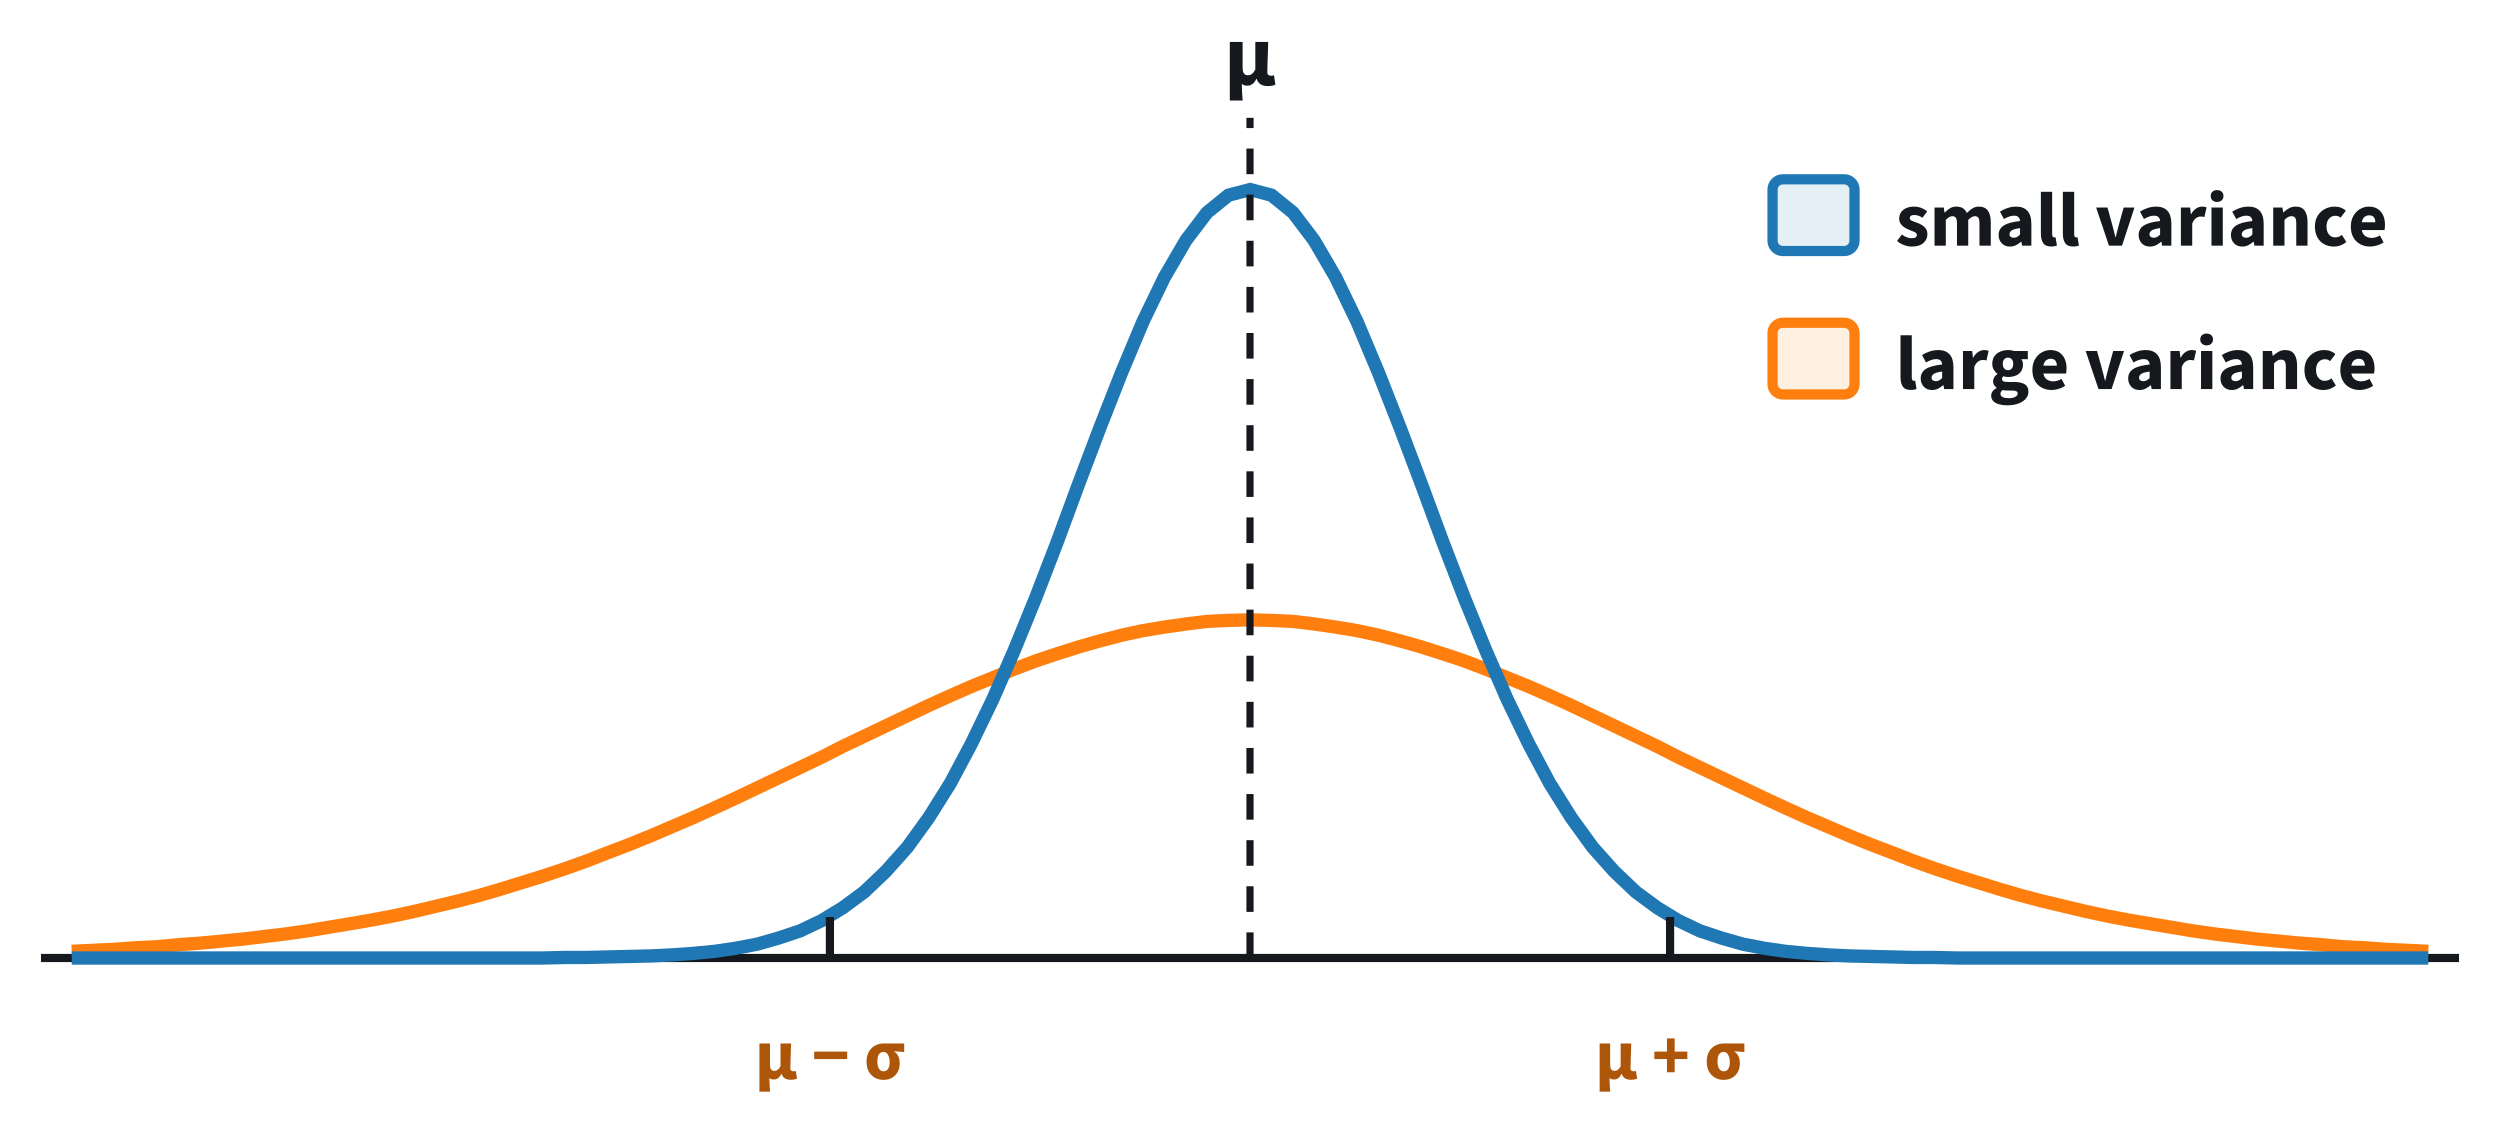
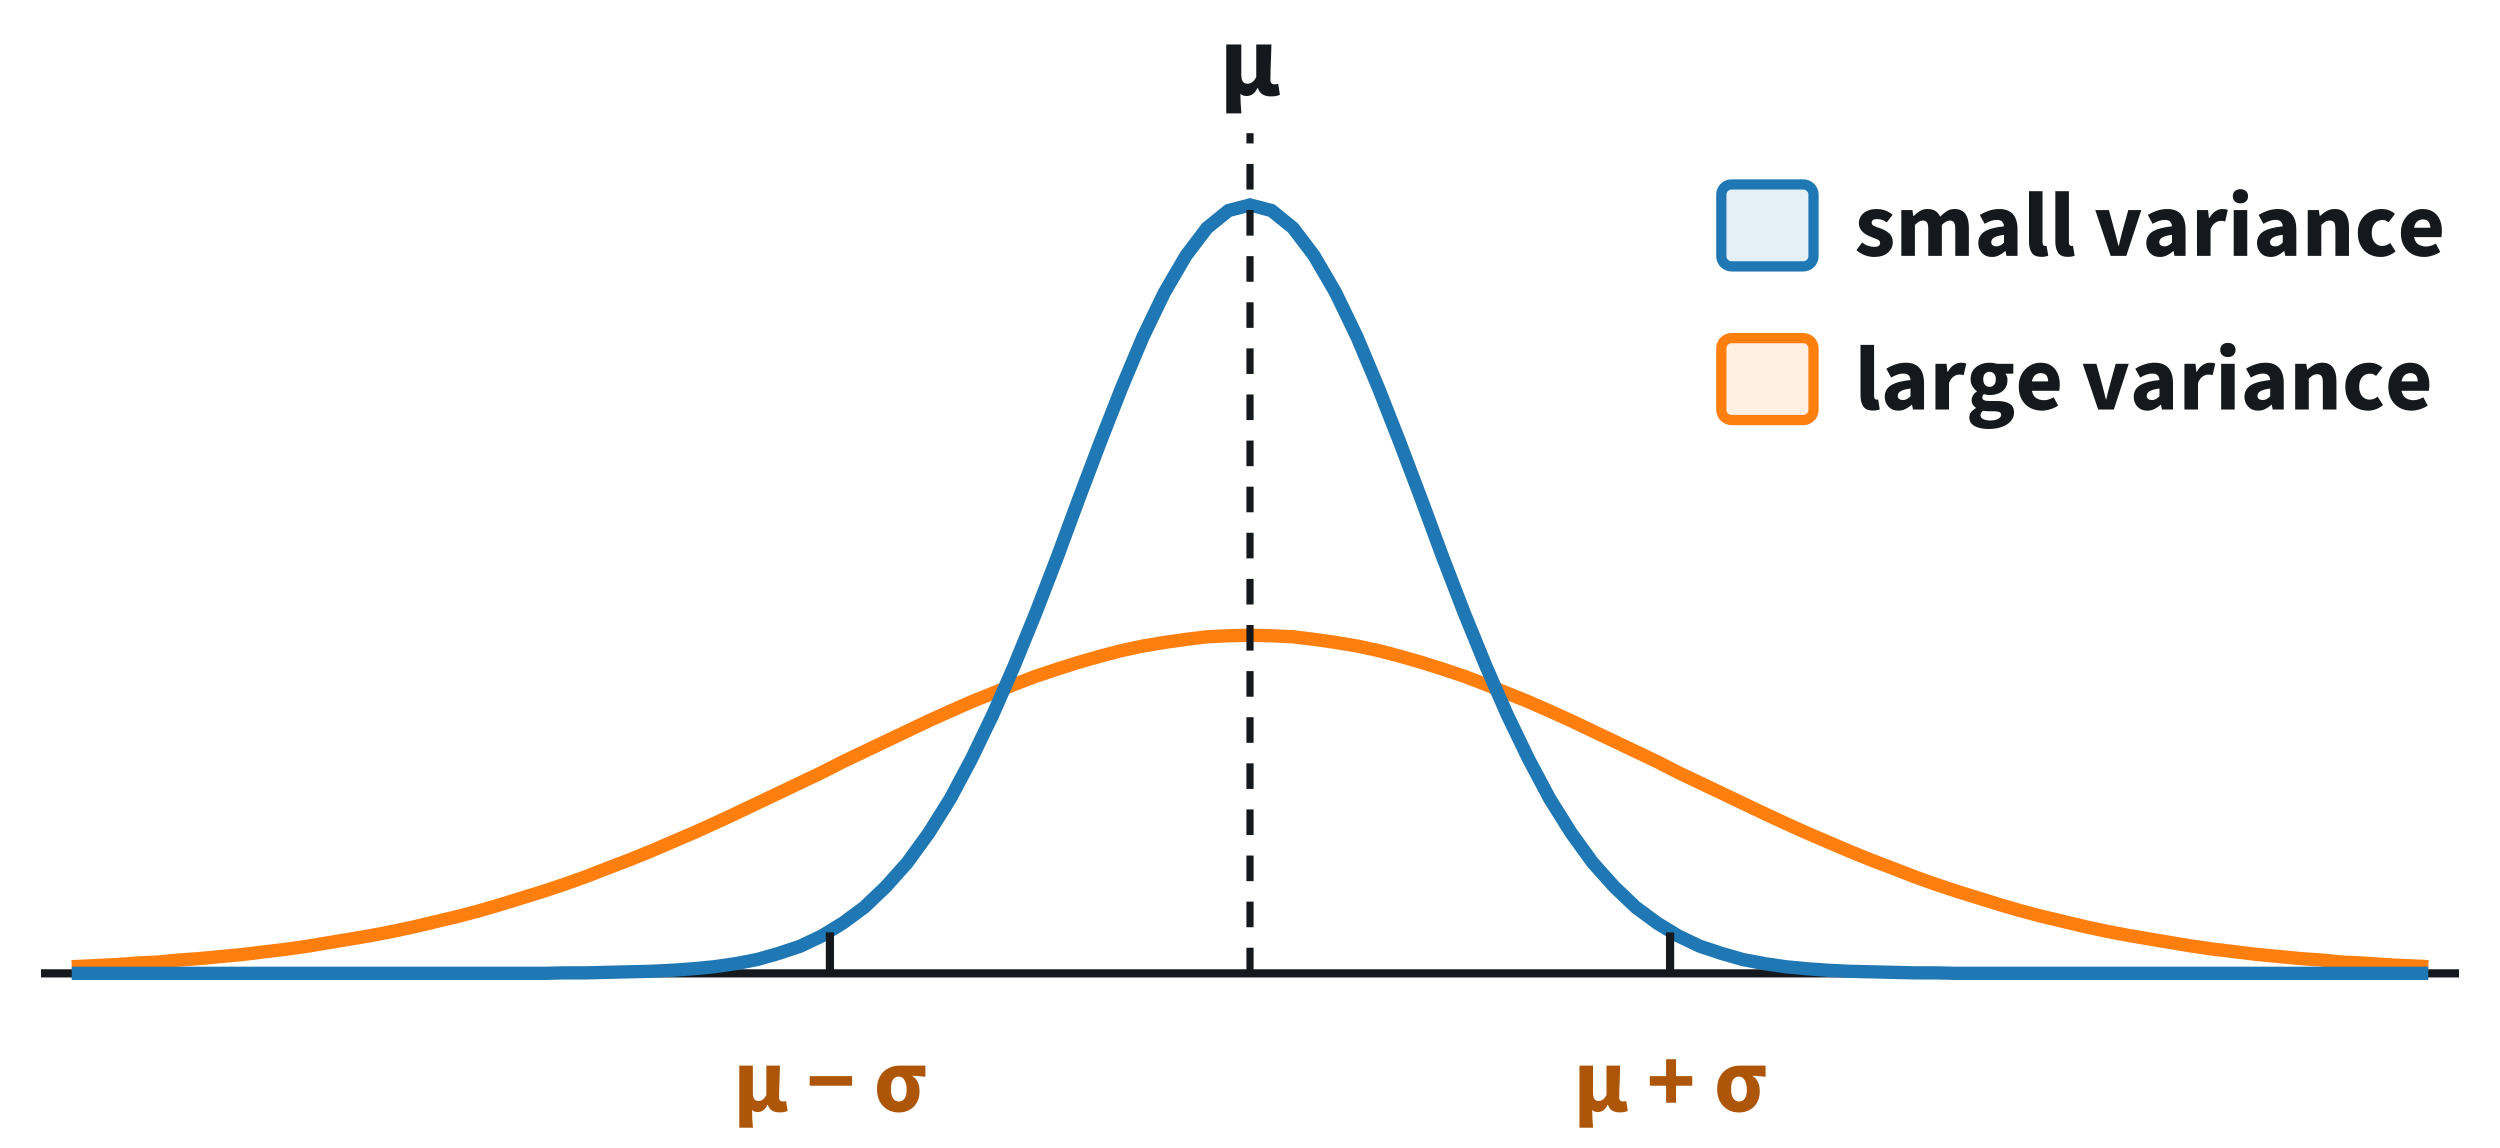
- <svg xmlns="http://www.w3.org/2000/svg" viewBox="56 49 488 221" width="488" height="221">
+ <svg xmlns="http://www.w3.org/2000/svg" viewBox="56 46 488 224" width="488" height="224">
  <line x1="64" y1="236" x2="536" y2="236" stroke="#15181C" stroke-width="1.6" />
  <path d="M70.0 234.7L74.2 234.5L78.4 234.3L82.5 234.0L86.7 233.8L90.9 233.4L95.1 233.1L99.3 232.7L103.5 232.3L107.6 231.8L111.8 231.3L116.0 230.7L120.2 230.0L124.4 229.3L128.5 228.6L132.7 227.8L136.9 226.9L141.1 225.9L145.3 224.9L149.5 223.8L153.6 222.6L157.8 221.3L162.0 220.0L166.2 218.6L170.4 217.1L174.5 215.5L178.7 213.9L182.9 212.2L187.1 210.4L191.3 208.6L195.5 206.7L199.6 204.8L203.8 202.8L208.0 200.8L212.2 198.8L216.4 196.8L220.5 194.7L224.7 192.7L228.9 190.7L233.1 188.7L237.3 186.7L241.5 184.8L245.6 183.0L249.8 181.3L254.0 179.6L258.2 178.0L262.4 176.6L266.5 175.3L270.7 174.1L274.9 173.0L279.1 172.1L283.3 171.4L287.5 170.8L291.6 170.3L295.8 170.1L300.0 170.0L304.2 170.1L308.4 170.3L312.5 170.8L316.7 171.4L320.9 172.1L325.1 173.0L329.3 174.1L333.5 175.3L337.6 176.6L341.8 178.0L346.0 179.6L350.2 181.3L354.4 183.0L358.5 184.8L362.7 186.7L366.9 188.7L371.1 190.7L375.3 192.7L379.5 194.7L383.6 196.8L387.8 198.8L392.0 200.8L396.2 202.8L400.4 204.8L404.5 206.7L408.7 208.6L412.9 210.4L417.1 212.2L421.3 213.9L425.5 215.5L429.6 217.1L433.8 218.6L438.0 220.0L442.2 221.3L446.4 222.6L450.5 223.8L454.7 224.9L458.9 225.9L463.1 226.9L467.3 227.8L471.5 228.6L475.6 229.3L479.8 230.0L484.0 230.7L488.2 231.3L492.4 231.8L496.5 232.3L500.7 232.7L504.9 233.1L509.1 233.4L513.3 233.8L517.5 234.0L521.6 234.3L525.8 234.5L530.0 234.7" fill="none" stroke="#FF7F0E" stroke-width="2.6" />
  <path d="M70.0 236.0L74.2 236.0L78.4 236.0L82.5 236.0L86.7 236.0L90.9 236.0L95.1 236.0L99.3 236.0L103.5 236.0L107.6 236.0L111.8 236.0L116.0 236.0L120.2 236.0L124.4 236.0L128.5 236.0L132.7 236.0L136.9 236.0L141.1 236.0L145.3 236.0L149.5 236.0L153.6 236.0L157.8 236.0L162.0 236.0L166.2 235.9L170.4 235.9L174.5 235.8L178.7 235.7L182.9 235.6L187.1 235.4L191.3 235.1L195.5 234.7L199.6 234.1L203.8 233.3L208.0 232.1L212.2 230.7L216.4 228.7L220.5 226.2L224.7 223.1L228.9 219.1L233.1 214.4L237.3 208.6L241.5 201.9L245.6 194.2L249.8 185.5L254.0 175.9L258.2 165.6L262.4 154.7L266.5 143.6L270.7 132.5L274.9 121.8L279.1 111.8L283.3 103.1L287.5 95.9L291.6 90.5L295.8 87.1L300.0 86.0L304.2 87.1L308.4 90.5L312.5 95.9L316.7 103.1L320.9 111.8L325.1 121.8L329.3 132.5L333.5 143.6L337.6 154.7L341.8 165.6L346.0 175.9L350.2 185.5L354.4 194.2L358.5 201.9L362.7 208.6L366.9 214.4L371.1 219.1L375.3 223.1L379.5 226.2L383.6 228.7L387.8 230.7L392.0 232.1L396.2 233.3L400.4 234.1L404.5 234.7L408.7 235.1L412.9 235.4L417.1 235.6L421.3 235.7L425.5 235.8L429.6 235.9L433.8 235.9L438.0 236.0L442.2 236.0L446.4 236.0L450.5 236.0L454.7 236.0L458.9 236.0L463.1 236.0L467.3 236.0L471.5 236.0L475.6 236.0L479.8 236.0L484.0 236.0L488.2 236.0L492.4 236.0L496.5 236.0L500.7 236.0L504.9 236.0L509.1 236.0L513.3 236.0L517.5 236.0L521.6 236.0L525.8 236.0L530.0 236.0" fill="none" stroke="#1F77B4" stroke-width="2.6" />
  <line x1="300" y1="236" x2="300" y2="72" stroke="#15181C" stroke-width="1.4" stroke-dasharray="5 4" />
  <g aria-label="μ">
-     <path d="M296.06 68.62V57.18H298.56V62.09Q298.56 62.98 298.81 63.33Q299.06 63.69 299.59 63.69Q300.02 63.69 300.37 63.44Q300.71 63.20 301.04 62.58V57.18H303.55Q303.54 58.16 303.49 59.26Q303.45 60.36 303.42 61.35Q303.38 62.35 303.38 63.06Q303.38 63.47 303.59 63.63Q303.79 63.79 304.13 63.79Q304.40 63.79 304.68 63.69L304.96 65.53Q304.69 65.64 304.36 65.72Q304.03 65.80 303.49 65.80Q301.72 65.80 301.31 64.40H301.24Q300.61 65.73 299.46 65.73Q299.15 65.73 298.88 65.65Q298.61 65.58 298.40 65.34Q298.42 66.27 298.45 67.00Q298.49 67.73 298.57 68.62Z" fill="#15181C" />
+     <path d="M295.36 68.14V54.68H298.30V60.46Q298.30 61.50 298.60 61.92Q298.90 62.34 299.52 62.34Q300.02 62.34 300.43 62.05Q300.84 61.76 301.22 61.04V54.68H304.18Q304.16 55.84 304.11 57.13Q304.06 58.42 304.02 59.59Q303.98 60.76 303.98 61.60Q303.98 62.08 304.22 62.27Q304.46 62.46 304.86 62.46Q305.18 62.46 305.50 62.34L305.84 64.50Q305.52 64.64 305.13 64.73Q304.74 64.82 304.10 64.82Q302.02 64.82 301.54 63.18H301.46Q300.72 64.74 299.36 64.74Q299.00 64.74 298.68 64.65Q298.36 64.56 298.12 64.28Q298.14 65.38 298.18 66.24Q298.22 67.10 298.32 68.14Z" fill="#15181C" />
  </g>
  <line x1="218" y1="236" x2="218" y2="228" stroke="#15181C" stroke-width="1.6" />
  <g aria-label="μ − σ">
-     <path d="M204.24 262.10V252.68H206.30V256.72Q206.30 257.45 206.51 257.74Q206.72 258.04 207.16 258.04Q207.51 258.04 207.79 257.84Q208.08 257.63 208.35 257.13V252.68H210.42Q210.40 253.49 210.37 254.39Q210.33 255.29 210.31 256.11Q210.28 256.93 210.28 257.52Q210.28 257.86 210.45 257.99Q210.61 258.12 210.89 258.12Q211.12 258.12 211.34 258.04L211.58 259.55Q211.36 259.65 211.08 259.71Q210.81 259.77 210.36 259.77Q208.91 259.77 208.57 258.63H208.51Q208.00 259.72 207.04 259.72Q206.79 259.72 206.57 259.65Q206.34 259.59 206.18 259.40Q206.19 260.17 206.22 260.77Q206.25 261.37 206.32 262.10Z M214.93 255.73V254.27H221.37V255.73Z M228.44 259.79Q227.54 259.79 226.79 259.38Q226.04 258.96 225.59 258.17Q225.15 257.38 225.15 256.23Q225.15 255.03 225.63 254.24Q226.11 253.45 226.89 253.06Q227.67 252.68 228.53 252.68H232.50V254.37Q231.94 254.30 231.50 254.27Q231.07 254.23 230.54 254.22V254.27Q231.06 254.57 231.34 255.17Q231.62 255.77 231.62 256.55Q231.62 257.55 231.21 258.28Q230.80 259.00 230.09 259.40Q229.38 259.79 228.44 259.79ZM228.47 258.12Q229.03 258.12 229.34 257.66Q229.66 257.20 229.66 256.34Q229.66 255.52 229.35 254.93Q229.04 254.34 228.47 254.34Q227.91 254.34 227.58 254.78Q227.26 255.22 227.26 256.23Q227.26 257.13 227.58 257.62Q227.91 258.12 228.47 258.12Z" fill="#AD560A" />
+     <path d="M200.31 266.13V254.01H202.96V259.21Q202.96 260.15 203.23 260.53Q203.50 260.91 204.06 260.91Q204.51 260.91 204.88 260.64Q205.25 260.38 205.59 259.74V254.01H208.25Q208.24 255.06 208.19 256.22Q208.15 257.38 208.11 258.43Q208.07 259.48 208.07 260.24Q208.07 260.67 208.29 260.84Q208.50 261.01 208.87 261.01Q209.15 261.01 209.44 260.91L209.75 262.85Q209.46 262.98 209.11 263.06Q208.76 263.14 208.18 263.14Q206.31 263.14 205.88 261.66H205.81Q205.14 263.07 203.92 263.07Q203.59 263.07 203.30 262.99Q203.02 262.90 202.80 262.65Q202.82 263.64 202.85 264.42Q202.89 265.19 202.98 266.13Z M214.05 257.94V256.06H222.33V257.94Z M231.42 263.16Q230.27 263.16 229.30 262.62Q228.34 262.09 227.76 261.08Q227.19 260.06 227.19 258.58Q227.19 257.04 227.81 256.02Q228.43 255.00 229.43 254.51Q230.43 254.01 231.54 254.01H236.64V256.19Q235.92 256.10 235.36 256.06Q234.80 256.01 234.12 255.99V256.06Q234.78 256.44 235.14 257.22Q235.50 257.99 235.50 259.00Q235.50 260.28 234.98 261.21Q234.46 262.15 233.54 262.65Q232.62 263.16 231.42 263.16ZM231.45 261.01Q232.17 261.01 232.58 260.42Q232.98 259.83 232.98 258.73Q232.98 257.67 232.59 256.91Q232.19 256.15 231.45 256.15Q230.73 256.15 230.32 256.72Q229.91 257.29 229.91 258.58Q229.91 259.74 230.32 260.38Q230.73 261.01 231.45 261.01Z" fill="#AD560A" />
  </g>
  <line x1="382" y1="236" x2="382" y2="228" stroke="#15181C" stroke-width="1.6" />
  <g aria-label="μ + σ">
-     <path d="M368.25 262.10V252.68H370.30V256.72Q370.30 257.45 370.51 257.74Q370.72 258.04 371.16 258.04Q371.51 258.04 371.79 257.84Q372.08 257.63 372.35 257.13V252.68H374.42Q374.41 253.49 374.37 254.39Q374.34 255.29 374.31 256.11Q374.28 256.93 374.28 257.52Q374.28 257.86 374.45 257.99Q374.62 258.12 374.90 258.12Q375.12 258.12 375.34 258.04L375.58 259.55Q375.36 259.65 375.08 259.71Q374.81 259.77 374.36 259.77Q372.91 259.77 372.57 258.63H372.52Q372.00 259.72 371.05 259.72Q370.79 259.72 370.57 259.65Q370.35 259.59 370.18 259.40Q370.19 260.17 370.22 260.77Q370.25 261.37 370.32 262.10Z M381.39 258.30V255.73H378.93V254.27H381.39V251.70H382.90V254.27H385.37V255.73H382.90V258.30Z M392.44 259.79Q391.54 259.79 390.79 259.38Q390.04 258.96 389.60 258.17Q389.15 257.38 389.15 256.23Q389.15 255.03 389.63 254.24Q390.11 253.45 390.89 253.06Q391.67 252.68 392.54 252.68H396.50V254.37Q395.94 254.30 395.50 254.27Q395.07 254.23 394.54 254.22V254.27Q395.06 254.57 395.34 255.17Q395.62 255.77 395.62 256.55Q395.62 257.55 395.21 258.28Q394.80 259.00 394.09 259.40Q393.38 259.79 392.44 259.79ZM392.47 258.12Q393.03 258.12 393.34 257.66Q393.66 257.20 393.66 256.34Q393.66 255.52 393.35 254.93Q393.04 254.34 392.47 254.34Q391.91 254.34 391.58 254.78Q391.26 255.22 391.26 256.23Q391.26 257.13 391.58 257.62Q391.91 258.12 392.47 258.12Z" fill="#AD560A" />
+     <path d="M364.31 266.13V254.01H366.96V259.21Q366.96 260.15 367.23 260.53Q367.50 260.91 368.06 260.91Q368.51 260.91 368.88 260.64Q369.25 260.38 369.59 259.74V254.01H372.25Q372.23 255.06 372.19 256.22Q372.14 257.38 372.11 258.43Q372.07 259.48 372.07 260.24Q372.07 260.67 372.29 260.84Q372.50 261.01 372.87 261.01Q373.15 261.01 373.44 260.91L373.75 262.85Q373.46 262.98 373.11 263.06Q372.76 263.14 372.18 263.14Q370.31 263.14 369.88 261.66H369.81Q369.14 263.07 367.91 263.07Q367.59 263.07 367.30 262.99Q367.01 262.90 366.80 262.65Q366.82 263.64 366.85 264.42Q366.89 265.19 366.98 266.13Z M381.22 261.25V257.94H378.05V256.06H381.22V252.75H383.16V256.06H386.33V257.94H383.16V261.25Z M395.42 263.16Q394.27 263.16 393.30 262.62Q392.34 262.09 391.77 261.08Q391.19 260.06 391.19 258.58Q391.19 257.04 391.81 256.02Q392.43 255.00 393.43 254.51Q394.43 254.01 395.55 254.01H400.64V256.19Q399.92 256.10 399.36 256.06Q398.80 256.01 398.12 255.99V256.06Q398.79 256.44 399.15 257.22Q399.51 257.99 399.51 259.00Q399.51 260.28 398.98 261.21Q398.46 262.15 397.54 262.65Q396.63 263.16 395.42 263.16ZM395.46 261.01Q396.18 261.01 396.58 260.42Q396.99 259.83 396.99 258.73Q396.99 257.67 396.59 256.91Q396.19 256.15 395.46 256.15Q394.74 256.15 394.32 256.72Q393.91 257.29 393.91 258.58Q393.91 259.74 394.32 260.38Q394.74 261.01 395.46 261.01Z" fill="#AD560A" />
  </g>
-   <rect x="402" y="84" width="16" height="14" rx="2" fill="#E4EFF6" stroke="#1F77B4" stroke-width="2" />
+   <rect x="392" y="82" width="18" height="16" rx="2" fill="#E4EFF6" stroke="#1F77B4" stroke-width="2" />
  <g aria-label="small variance">
-     <path d="M429.17 97.13Q428.43 97.13 427.66 96.84Q426.88 96.56 426.31 96.02L427.25 94.78Q427.75 95.18 428.26 95.34Q428.76 95.50 429.23 95.50Q429.72 95.50 429.95 95.32Q430.17 95.15 430.17 94.87Q430.17 94.49 429.74 94.30Q429.31 94.10 428.71 93.88Q428.19 93.68 427.73 93.38Q427.27 93.08 427.00 92.65Q426.72 92.23 426.72 91.66Q426.72 90.62 427.51 89.97Q428.30 89.33 429.57 89.33Q430.38 89.33 431.06 89.59Q431.73 89.86 432.19 90.28L431.25 91.51Q430.85 91.20 430.44 91.09Q430.04 90.97 429.64 90.97Q429.21 90.97 429.00 91.13Q428.79 91.30 428.79 91.55Q428.79 91.88 429.13 92.06Q429.46 92.24 430.17 92.47Q431.02 92.75 431.62 93.28Q432.23 93.80 432.23 94.73Q432.23 95.73 431.45 96.43Q430.67 97.13 429.17 97.13Z M433.62 96.95V89.51H435.42L435.57 90.47H435.63Q436.09 90.01 436.62 89.67Q437.14 89.33 437.88 89.33Q438.67 89.33 439.16 89.65Q439.65 89.98 439.94 90.58Q440.43 90.06 440.99 89.70Q441.54 89.33 442.27 89.33Q443.47 89.33 444.04 90.13Q444.60 90.94 444.60 92.33V96.95H442.39V92.62Q442.39 91.81 442.18 91.50Q441.96 91.20 441.48 91.20Q440.92 91.20 440.20 91.92V96.95H438.00V92.62Q438.00 91.81 437.78 91.50Q437.56 91.20 437.08 91.20Q436.53 91.20 435.82 91.92V96.95Z M448.35 97.13Q447.33 97.13 446.73 96.48Q446.13 95.83 446.13 94.88Q446.13 93.68 447.12 93.03Q448.11 92.38 450.31 92.15Q450.29 91.67 450.01 91.39Q449.75 91.10 449.14 91.10Q448.68 91.10 448.20 91.27Q447.72 91.43 447.17 91.75L446.38 90.31Q447.09 89.87 447.89 89.60Q448.69 89.33 449.56 89.33Q450.99 89.33 451.75 90.16Q452.52 90.98 452.52 92.70V96.95H450.72L450.57 96.19H450.51Q450.03 96.61 449.50 96.87Q448.98 97.13 448.35 97.13ZM449.08 95.41Q449.46 95.41 449.75 95.24Q450.03 95.08 450.31 94.79V93.53Q449.14 93.68 448.69 93.98Q448.25 94.28 448.25 94.72Q448.25 95.06 448.48 95.23Q448.71 95.41 449.08 95.41Z M456.40 97.12Q455.26 97.12 454.82 96.44Q454.38 95.77 454.38 94.62V86.44H456.58V94.72Q456.58 95.08 456.71 95.21Q456.84 95.34 456.99 95.34Q457.05 95.34 457.10 95.34Q457.15 95.33 457.24 95.31L457.51 96.94Q457.33 97.01 457.06 97.06Q456.78 97.12 456.40 97.12Z M460.69 97.12Q459.56 97.12 459.11 96.44Q458.67 95.77 458.67 94.62V86.44H460.88V94.72Q460.88 95.08 461.00 95.21Q461.13 95.34 461.28 95.34Q461.34 95.34 461.39 95.34Q461.44 95.33 461.53 95.31L461.81 96.94Q461.62 97.01 461.35 97.06Q461.07 97.12 460.69 97.12Z M467.67 96.95 465.17 89.51H467.38L468.35 93.02Q468.50 93.58 468.64 94.15Q468.78 94.73 468.93 95.31H468.99Q469.12 94.73 469.27 94.15Q469.41 93.58 469.56 93.02L470.54 89.51H472.65L470.22 96.95Z M475.68 97.13Q474.66 97.13 474.06 96.48Q473.46 95.83 473.46 94.88Q473.46 93.68 474.45 93.03Q475.44 92.38 477.65 92.15Q477.62 91.67 477.35 91.39Q477.08 91.10 476.48 91.10Q476.01 91.10 475.53 91.27Q475.05 91.43 474.50 91.75L473.72 90.31Q474.42 89.87 475.22 89.60Q476.03 89.33 476.90 89.33Q478.32 89.33 479.09 90.16Q479.85 90.98 479.85 92.70V96.95H478.05L477.90 96.19H477.84Q477.36 96.61 476.84 96.87Q476.31 97.13 475.68 97.13ZM476.42 95.41Q476.79 95.41 477.08 95.24Q477.36 95.08 477.65 94.79V93.53Q476.48 93.68 476.03 93.98Q475.58 94.28 475.58 94.72Q475.58 95.06 475.81 95.23Q476.04 95.41 476.42 95.41Z M481.71 96.95V89.51H483.51L483.66 90.81H483.72Q484.12 90.06 484.69 89.70Q485.26 89.33 485.84 89.33Q486.15 89.33 486.36 89.37Q486.57 89.41 486.72 89.48L486.30 91.36Q486.11 91.31 485.95 91.29Q485.79 91.27 485.55 91.27Q485.13 91.27 484.67 91.57Q484.22 91.88 483.92 92.63V96.95Z M487.68 96.95V89.51H489.89V96.95ZM488.78 88.42Q488.22 88.42 487.88 88.10Q487.53 87.78 487.53 87.26Q487.53 86.73 487.88 86.42Q488.22 86.11 488.78 86.11Q489.33 86.11 489.68 86.42Q490.02 86.73 490.02 87.26Q490.02 87.78 489.68 88.10Q489.33 88.42 488.78 88.42Z M493.70 97.13Q492.68 97.13 492.08 96.48Q491.48 95.83 491.48 94.88Q491.48 93.68 492.47 93.03Q493.46 92.38 495.66 92.15Q495.63 91.67 495.36 91.39Q495.09 91.10 494.49 91.10Q494.03 91.10 493.55 91.27Q493.07 91.43 492.51 91.75L491.73 90.31Q492.44 89.87 493.24 89.60Q494.04 89.33 494.91 89.33Q496.34 89.33 497.10 90.16Q497.87 90.98 497.87 92.70V96.95H496.07L495.92 96.19H495.86Q495.38 96.61 494.85 96.87Q494.33 97.13 493.70 97.13ZM494.43 95.41Q494.81 95.41 495.09 95.24Q495.38 95.08 495.66 94.79V93.53Q494.49 93.68 494.04 93.98Q493.59 94.28 493.59 94.72Q493.59 95.06 493.82 95.23Q494.06 95.41 494.43 95.41Z M499.73 96.95V89.51H501.52L501.68 90.45H501.74Q502.21 90.01 502.79 89.67Q503.37 89.33 504.12 89.33Q505.33 89.33 505.88 90.13Q506.43 90.94 506.43 92.33V96.95H504.23V92.62Q504.23 91.81 504.01 91.50Q503.79 91.20 503.31 91.20Q502.89 91.20 502.59 91.39Q502.29 91.58 501.93 91.92V96.95Z M511.59 97.13Q510.54 97.13 509.69 96.67Q508.84 96.22 508.36 95.34Q507.87 94.46 507.87 93.23Q507.87 91.98 508.41 91.12Q508.95 90.25 509.83 89.79Q510.72 89.33 511.74 89.33Q512.43 89.33 512.98 89.55Q513.52 89.77 513.91 90.12L512.88 91.49Q512.68 91.33 512.44 91.22Q512.20 91.12 511.88 91.12Q511.09 91.12 510.62 91.69Q510.13 92.26 510.13 93.23Q510.13 94.19 510.61 94.77Q511.08 95.34 511.81 95.34Q512.55 95.34 513.13 94.85L514.00 96.22Q513.54 96.64 512.91 96.88Q512.28 97.13 511.59 97.13Z M518.43 91.03Q518.00 91.03 517.58 91.32Q517.17 91.61 517.02 92.38H519.66Q519.66 91.79 519.38 91.41Q519.09 91.03 518.43 91.03ZM518.64 97.13Q517.58 97.13 516.72 96.67Q515.87 96.22 515.37 95.34Q514.88 94.46 514.88 93.23Q514.88 92.02 515.38 91.15Q515.88 90.28 516.69 89.80Q517.50 89.33 518.38 89.33Q519.45 89.33 520.15 89.80Q520.86 90.28 521.21 91.08Q521.55 91.88 521.55 92.90Q521.55 93.19 521.52 93.46Q521.49 93.74 521.46 93.91H517.02Q517.20 94.78 517.76 95.11Q518.31 95.44 518.94 95.44Q519.76 95.44 520.56 94.95L521.28 96.31Q520.73 96.70 520.01 96.91Q519.30 97.13 518.64 97.13Z" fill="#15181C" />
+     <path d="M421.80 96.16Q420.92 96.16 419.99 95.81Q419.06 95.47 418.38 94.82L419.49 93.33Q420.11 93.82 420.71 94.00Q421.31 94.19 421.87 94.19Q422.46 94.19 422.73 93.99Q423.00 93.78 423.00 93.44Q423.00 92.99 422.49 92.75Q421.98 92.52 421.26 92.25Q420.63 92.02 420.08 91.66Q419.53 91.30 419.20 90.78Q418.86 90.27 418.86 89.59Q418.86 88.34 419.81 87.57Q420.75 86.80 422.28 86.80Q423.26 86.80 424.07 87.11Q424.88 87.43 425.43 87.93L424.30 89.41Q423.81 89.05 423.33 88.90Q422.84 88.76 422.37 88.76Q421.85 88.76 421.60 88.96Q421.35 89.15 421.35 89.46Q421.35 89.86 421.75 90.07Q422.16 90.29 423.00 90.56Q424.03 90.90 424.75 91.53Q425.47 92.16 425.47 93.28Q425.47 94.48 424.53 95.32Q423.60 96.16 421.80 96.16Z M427.14 95.94V87.01H429.30L429.48 88.16H429.56Q430.11 87.61 430.74 87.20Q431.37 86.80 432.26 86.80Q433.21 86.80 433.79 87.18Q434.38 87.57 434.72 88.29Q435.32 87.68 435.98 87.24Q436.65 86.80 437.53 86.80Q438.97 86.80 439.64 87.76Q440.32 88.72 440.32 90.40V95.94H437.67V90.74Q437.67 89.77 437.41 89.41Q437.15 89.05 436.58 89.05Q435.91 89.05 435.05 89.91V95.94H432.40V90.74Q432.40 89.77 432.14 89.41Q431.88 89.05 431.30 89.05Q430.64 89.05 429.79 89.91V95.94Z M444.82 96.16Q443.60 96.16 442.88 95.37Q442.16 94.59 442.16 93.46Q442.16 92.02 443.34 91.23Q444.53 90.45 447.18 90.18Q447.14 89.60 446.82 89.26Q446.49 88.92 445.77 88.92Q445.22 88.92 444.64 89.12Q444.06 89.32 443.40 89.69L442.46 87.97Q443.31 87.44 444.27 87.12Q445.23 86.80 446.28 86.80Q447.99 86.80 448.91 87.79Q449.82 88.78 449.82 90.85V95.94H447.66L447.48 95.02H447.41Q446.84 95.53 446.21 95.84Q445.58 96.16 444.82 96.16ZM445.70 94.09Q446.15 94.09 446.49 93.89Q446.84 93.69 447.18 93.35V91.84Q445.77 92.02 445.23 92.38Q444.69 92.74 444.69 93.26Q444.69 93.67 444.97 93.88Q445.25 94.09 445.70 94.09Z M454.49 96.14Q453.12 96.14 452.59 95.33Q452.06 94.52 452.06 93.15V83.32H454.70V93.26Q454.70 93.69 454.85 93.85Q455.01 94.01 455.19 94.01Q455.26 94.01 455.32 94.00Q455.39 94.00 455.49 93.98L455.82 95.92Q455.60 96.01 455.27 96.07Q454.94 96.14 454.49 96.14Z M459.63 96.14Q458.27 96.14 457.74 95.33Q457.20 94.52 457.20 93.15V83.32H459.85V93.26Q459.85 93.69 460.00 93.85Q460.16 94.01 460.34 94.01Q460.41 94.01 460.47 94.00Q460.53 94.00 460.64 93.98L460.97 95.92Q460.75 96.01 460.42 96.07Q460.08 96.14 459.63 96.14Z M468.00 95.94 465.00 87.01H467.66L468.81 91.22Q468.99 91.89 469.17 92.58Q469.34 93.28 469.52 93.98H469.59Q469.75 93.28 469.92 92.58Q470.09 91.89 470.27 91.22L471.44 87.01H473.98L471.06 95.94Z M477.62 96.16Q476.39 96.16 475.67 95.37Q474.95 94.59 474.95 93.46Q474.95 92.02 476.14 91.23Q477.33 90.45 479.97 90.18Q479.94 89.60 479.61 89.26Q479.29 88.92 478.57 88.92Q478.01 88.92 477.44 89.12Q476.86 89.32 476.19 89.69L475.26 87.97Q476.10 87.44 477.07 87.12Q478.03 86.80 479.07 86.80Q480.78 86.80 481.70 87.79Q482.62 88.78 482.62 90.85V95.94H480.46L480.28 95.02H480.21Q479.63 95.53 479.00 95.84Q478.37 96.16 477.62 96.16ZM478.50 94.09Q478.95 94.09 479.29 93.89Q479.63 93.69 479.97 93.35V91.84Q478.57 92.02 478.03 92.38Q477.49 92.74 477.49 93.26Q477.49 93.67 477.77 93.88Q478.05 94.09 478.50 94.09Z M484.85 95.94V87.01H487.01L487.19 88.58H487.26Q487.75 87.68 488.43 87.24Q489.12 86.80 489.80 86.80Q490.18 86.80 490.43 86.84Q490.68 86.89 490.86 86.98L490.36 89.23Q490.13 89.17 489.94 89.14Q489.75 89.12 489.46 89.12Q488.96 89.12 488.41 89.49Q487.86 89.86 487.50 90.76V95.94Z M492.02 95.94V87.01H494.66V95.94ZM493.33 85.70Q492.66 85.70 492.25 85.32Q491.84 84.94 491.84 84.31Q491.84 83.68 492.25 83.30Q492.66 82.93 493.33 82.93Q494.00 82.93 494.41 83.30Q494.82 83.68 494.82 84.31Q494.82 84.94 494.41 85.32Q494.00 85.70 493.33 85.70Z M499.23 96.16Q498.01 96.16 497.29 95.37Q496.57 94.59 496.57 93.46Q496.57 92.02 497.76 91.23Q498.95 90.45 501.59 90.18Q501.56 89.60 501.23 89.26Q500.91 88.92 500.19 88.92Q499.63 88.92 499.05 89.12Q498.48 89.32 497.81 89.69L496.88 87.97Q497.72 87.44 498.69 87.12Q499.65 86.80 500.69 86.80Q502.40 86.80 503.32 87.79Q504.24 88.78 504.24 90.85V95.94H502.08L501.90 95.02H501.83Q501.25 95.53 500.62 95.84Q499.99 96.16 499.23 96.16ZM500.12 94.09Q500.57 94.09 500.91 93.89Q501.25 93.69 501.59 93.35V91.84Q500.19 92.02 499.65 92.38Q499.11 92.74 499.11 93.26Q499.11 93.67 499.39 93.88Q499.67 94.09 500.12 94.09Z M506.47 95.94V87.01H508.63L508.81 88.15H508.88Q509.46 87.61 510.15 87.20Q510.84 86.80 511.74 86.80Q513.20 86.80 513.86 87.76Q514.52 88.72 514.52 90.40V95.94H511.87V90.74Q511.87 89.77 511.61 89.41Q511.35 89.05 510.77 89.05Q510.27 89.05 509.91 89.27Q509.55 89.50 509.12 89.91V95.94Z M520.71 96.16Q519.45 96.16 518.43 95.61Q517.41 95.06 516.83 94.00Q516.24 92.95 516.24 91.48Q516.24 89.98 516.89 88.94Q517.54 87.89 518.60 87.34Q519.66 86.80 520.89 86.80Q521.72 86.80 522.37 87.06Q523.03 87.32 523.50 87.75L522.26 89.39Q522.02 89.19 521.73 89.06Q521.45 88.94 521.05 88.94Q520.11 88.94 519.54 89.62Q518.96 90.31 518.96 91.48Q518.96 92.63 519.53 93.32Q520.10 94.01 520.98 94.01Q521.86 94.01 522.56 93.42L523.61 95.06Q523.05 95.56 522.29 95.86Q521.54 96.16 520.71 96.16Z M528.92 88.83Q528.39 88.83 527.90 89.18Q527.40 89.53 527.22 90.45H530.39Q530.39 89.75 530.05 89.29Q529.71 88.83 528.92 88.83ZM529.17 96.16Q527.89 96.16 526.86 95.61Q525.84 95.06 525.24 94.00Q524.65 92.95 524.65 91.48Q524.65 90.02 525.25 88.97Q525.86 87.93 526.83 87.36Q527.80 86.80 528.86 86.80Q530.14 86.80 530.99 87.36Q531.83 87.93 532.25 88.89Q532.66 89.86 532.66 91.08Q532.66 91.42 532.62 91.75Q532.59 92.09 532.55 92.29H527.22Q527.44 93.33 528.11 93.73Q528.77 94.12 529.53 94.12Q530.52 94.12 531.47 93.55L532.34 95.17Q531.67 95.63 530.81 95.89Q529.96 96.16 529.17 96.16Z" fill="#15181C" />
  </g>
-   <rect x="402" y="112" width="16" height="14" rx="2" fill="#FFF0E2" stroke="#FF7F0E" stroke-width="2" />
+   <rect x="392" y="112" width="18" height="16" rx="2" fill="#FFF0E2" stroke="#FF7F0E" stroke-width="2" />
  <g aria-label="large variance">
-     <path d="M429.00 125.12Q427.86 125.12 427.42 124.44Q426.98 123.77 426.98 122.62V114.44H429.18V122.72Q429.18 123.08 429.31 123.21Q429.44 123.34 429.58 123.34Q429.64 123.34 429.70 123.34Q429.75 123.33 429.84 123.31L430.11 124.94Q429.93 125.01 429.65 125.06Q429.38 125.12 429.00 125.12Z M433.14 125.13Q432.12 125.13 431.52 124.48Q430.92 123.83 430.92 122.88Q430.92 121.68 431.91 121.03Q432.90 120.38 435.11 120.15Q435.08 119.67 434.81 119.39Q434.54 119.10 433.94 119.10Q433.47 119.10 432.99 119.27Q432.51 119.43 431.96 119.75L431.18 118.31Q431.88 117.87 432.68 117.60Q433.49 117.33 434.36 117.33Q435.78 117.33 436.55 118.16Q437.31 118.98 437.31 120.70V124.95H435.51L435.36 124.19H435.30Q434.82 124.61 434.30 124.87Q433.77 125.13 433.14 125.13ZM433.88 123.41Q434.25 123.41 434.53 123.24Q434.82 123.08 435.11 122.79V121.53Q433.94 121.68 433.49 121.98Q433.04 122.28 433.04 122.72Q433.04 123.06 433.27 123.23Q433.50 123.41 433.88 123.41Z M439.17 124.95V117.51H440.97L441.12 118.81H441.18Q441.58 118.06 442.15 117.70Q442.72 117.33 443.30 117.33Q443.61 117.33 443.82 117.37Q444.03 117.41 444.18 117.48L443.76 119.36Q443.56 119.31 443.41 119.29Q443.25 119.27 443.01 119.27Q442.59 119.27 442.13 119.57Q441.68 119.88 441.38 120.63V124.95Z M447.80 128.12Q446.93 128.12 446.22 127.92Q445.52 127.73 445.10 127.31Q444.68 126.89 444.68 126.23Q444.68 125.33 445.74 124.73V124.67Q445.46 124.47 445.25 124.17Q445.05 123.87 445.05 123.41Q445.05 123.00 445.29 122.62Q445.53 122.25 445.89 122.01V121.95Q445.50 121.68 445.19 121.17Q444.89 120.66 444.89 120.02Q444.89 119.12 445.32 118.52Q445.75 117.93 446.46 117.63Q447.17 117.33 447.96 117.33Q448.62 117.33 449.12 117.51H451.83V119.12H450.59V119.17Q450.89 119.56 450.89 120.12Q450.89 120.96 450.50 121.51Q450.11 122.06 449.45 122.33Q448.79 122.59 447.96 122.59Q447.53 122.59 447.06 122.45Q446.79 122.67 446.79 123.00Q446.79 123.28 447.05 123.42Q447.30 123.56 447.92 123.56H449.12Q450.50 123.56 451.22 124.00Q451.95 124.44 451.95 125.45Q451.95 126.21 451.44 126.82Q450.93 127.42 450.00 127.77Q449.07 128.12 447.80 128.12ZM447.96 121.26Q448.40 121.26 448.69 120.94Q448.98 120.63 448.98 120.02Q448.98 119.42 448.69 119.12Q448.40 118.81 447.96 118.81Q447.53 118.81 447.23 119.12Q446.94 119.42 446.94 120.02Q446.94 120.63 447.23 120.94Q447.53 121.26 447.96 121.26ZM448.14 126.73Q448.89 126.73 449.37 126.47Q449.85 126.20 449.85 125.82Q449.85 125.48 449.56 125.36Q449.27 125.23 448.71 125.23H447.94Q447.57 125.23 447.32 125.21Q447.08 125.19 446.90 125.14Q446.49 125.51 446.49 125.88Q446.49 126.30 446.95 126.52Q447.41 126.73 448.14 126.73Z M456.27 119.03Q455.84 119.03 455.42 119.32Q455.01 119.61 454.86 120.38H457.50Q457.50 119.79 457.22 119.41Q456.93 119.03 456.27 119.03ZM456.48 125.13Q455.42 125.13 454.56 124.67Q453.70 124.22 453.21 123.34Q452.72 122.46 452.72 121.23Q452.72 120.02 453.22 119.15Q453.72 118.28 454.53 117.80Q455.34 117.33 456.23 117.33Q457.29 117.33 458.00 117.80Q458.70 118.28 459.04 119.08Q459.39 119.88 459.39 120.90Q459.39 121.19 459.36 121.46Q459.33 121.74 459.30 121.91H454.86Q455.04 122.78 455.60 123.11Q456.15 123.44 456.78 123.44Q457.61 123.44 458.40 122.95L459.12 124.31Q458.56 124.70 457.85 124.91Q457.14 125.13 456.48 125.13Z M465.63 124.95 463.12 117.51H465.34L466.31 121.02Q466.45 121.58 466.60 122.15Q466.74 122.73 466.89 123.31H466.95Q467.08 122.73 467.23 122.15Q467.37 121.58 467.52 121.02L468.50 117.51H470.61L468.18 124.95Z M473.64 125.13Q472.62 125.13 472.02 124.48Q471.42 123.83 471.42 122.88Q471.42 121.68 472.41 121.03Q473.40 120.38 475.61 120.15Q475.58 119.67 475.31 119.39Q475.04 119.10 474.44 119.10Q473.97 119.10 473.49 119.27Q473.01 119.43 472.46 119.75L471.68 118.31Q472.38 117.87 473.18 117.60Q473.99 117.33 474.86 117.33Q476.28 117.33 477.05 118.16Q477.81 118.98 477.81 120.70V124.95H476.01L475.86 124.19H475.80Q475.32 124.61 474.80 124.87Q474.27 125.13 473.64 125.13ZM474.38 123.41Q474.75 123.41 475.03 123.24Q475.32 123.08 475.61 122.79V121.53Q474.44 121.68 473.99 121.98Q473.54 122.28 473.54 122.72Q473.54 123.06 473.77 123.23Q474.00 123.41 474.38 123.41Z M479.67 124.95V117.51H481.47L481.62 118.81H481.68Q482.08 118.06 482.65 117.70Q483.22 117.33 483.80 117.33Q484.11 117.33 484.32 117.37Q484.53 117.41 484.68 117.48L484.26 119.36Q484.06 119.31 483.91 119.29Q483.75 119.27 483.51 119.27Q483.09 119.27 482.63 119.57Q482.18 119.88 481.88 120.63V124.95Z M485.64 124.95V117.51H487.85V124.95ZM486.74 116.42Q486.18 116.42 485.84 116.10Q485.49 115.78 485.49 115.26Q485.49 114.73 485.84 114.42Q486.18 114.11 486.74 114.11Q487.29 114.11 487.63 114.42Q487.98 114.73 487.98 115.26Q487.98 115.78 487.63 116.10Q487.29 116.42 486.74 116.42Z M491.66 125.13Q490.63 125.13 490.03 124.48Q489.44 123.83 489.44 122.88Q489.44 121.68 490.43 121.03Q491.42 120.38 493.62 120.15Q493.59 119.67 493.32 119.39Q493.05 119.10 492.45 119.10Q491.99 119.10 491.50 119.27Q491.03 119.43 490.47 119.75L489.69 118.31Q490.39 117.87 491.20 117.60Q492.00 117.33 492.87 117.33Q494.30 117.33 495.06 118.16Q495.82 118.98 495.82 120.70V124.95H494.03L493.88 124.19H493.81Q493.33 124.61 492.81 124.87Q492.29 125.13 491.66 125.13ZM492.39 123.41Q492.76 123.41 493.05 123.24Q493.33 123.08 493.62 122.79V121.53Q492.45 121.68 492.00 121.98Q491.55 122.28 491.55 122.72Q491.55 123.06 491.78 123.23Q492.01 123.41 492.39 123.41Z M497.69 124.95V117.51H499.48L499.63 118.45H499.69Q500.17 118.01 500.75 117.67Q501.33 117.33 502.08 117.33Q503.29 117.33 503.84 118.13Q504.39 118.94 504.39 120.33V124.95H502.19V120.62Q502.19 119.81 501.97 119.50Q501.75 119.20 501.27 119.20Q500.85 119.20 500.55 119.39Q500.25 119.58 499.89 119.92V124.95Z M509.55 125.13Q508.50 125.13 507.65 124.67Q506.80 124.22 506.32 123.34Q505.83 122.46 505.83 121.23Q505.83 119.98 506.37 119.12Q506.91 118.25 507.79 117.79Q508.68 117.33 509.70 117.33Q510.39 117.33 510.94 117.55Q511.48 117.77 511.87 118.12L510.84 119.49Q510.64 119.33 510.40 119.22Q510.16 119.12 509.83 119.12Q509.05 119.12 508.57 119.69Q508.09 120.26 508.09 121.23Q508.09 122.19 508.57 122.77Q509.04 123.34 509.77 123.34Q510.51 123.34 511.09 122.85L511.96 124.22Q511.50 124.64 510.87 124.88Q510.24 125.13 509.55 125.13Z M516.39 119.03Q515.95 119.03 515.54 119.32Q515.13 119.61 514.98 120.38H517.62Q517.62 119.79 517.34 119.41Q517.05 119.03 516.39 119.03ZM516.60 125.13Q515.53 125.13 514.68 124.67Q513.82 124.22 513.33 123.34Q512.83 122.46 512.83 121.23Q512.83 120.02 513.34 119.15Q513.84 118.28 514.65 117.80Q515.46 117.33 516.34 117.33Q517.41 117.33 518.12 117.80Q518.82 118.28 519.16 119.08Q519.51 119.88 519.51 120.90Q519.51 121.19 519.48 121.46Q519.45 121.74 519.42 121.91H514.98Q515.16 122.78 515.71 123.11Q516.27 123.44 516.90 123.44Q517.72 123.44 518.52 122.95L519.24 124.31Q518.68 124.70 517.97 124.91Q517.26 125.13 516.60 125.13Z" fill="#15181C" />
+     <path d="M421.60 126.14Q420.23 126.14 419.70 125.33Q419.17 124.52 419.17 123.15V113.32H421.82V123.26Q421.82 123.69 421.97 123.85Q422.12 124.01 422.30 124.01Q422.37 124.01 422.44 124.00Q422.50 124.00 422.61 123.98L422.93 125.92Q422.72 126.01 422.38 126.07Q422.05 126.14 421.60 126.14Z M426.57 126.16Q425.34 126.16 424.62 125.37Q423.90 124.59 423.90 123.46Q423.90 122.02 425.09 121.23Q426.28 120.45 428.93 120.18Q428.89 119.60 428.57 119.26Q428.24 118.92 427.52 118.92Q426.96 118.92 426.39 119.12Q425.81 119.32 425.15 119.69L424.21 117.97Q425.06 117.44 426.02 117.12Q426.98 116.80 428.03 116.80Q429.74 116.80 430.65 117.79Q431.57 118.78 431.57 120.85V125.94H429.41L429.23 125.02H429.16Q428.58 125.53 427.95 125.84Q427.32 126.16 426.57 126.16ZM427.45 124.09Q427.90 124.09 428.24 123.89Q428.58 123.69 428.93 123.35V121.84Q427.52 122.02 426.98 122.38Q426.44 122.74 426.44 123.26Q426.44 123.67 426.72 123.88Q427.00 124.09 427.45 124.09Z M433.80 125.94V117.01H435.96L436.14 118.58H436.22Q436.70 117.68 437.39 117.24Q438.07 116.80 438.75 116.80Q439.13 116.80 439.38 116.84Q439.64 116.89 439.82 116.98L439.31 119.23Q439.08 119.17 438.89 119.14Q438.70 119.12 438.41 119.12Q437.91 119.12 437.36 119.49Q436.81 119.86 436.45 120.76V125.94Z M444.15 129.74Q443.11 129.74 442.26 129.50Q441.42 129.27 440.91 128.77Q440.41 128.26 440.41 127.47Q440.41 126.39 441.69 125.67V125.60Q441.35 125.36 441.10 125.00Q440.86 124.64 440.86 124.09Q440.86 123.60 441.15 123.15Q441.44 122.70 441.87 122.41V122.34Q441.40 122.02 441.03 121.40Q440.66 120.79 440.66 120.02Q440.66 118.94 441.18 118.23Q441.71 117.52 442.55 117.16Q443.40 116.80 444.35 116.80Q445.14 116.80 445.74 117.01H449.00V118.94H447.50V119.01Q447.86 119.48 447.86 120.14Q447.86 121.15 447.39 121.81Q446.93 122.47 446.13 122.79Q445.34 123.11 444.35 123.11Q443.83 123.11 443.27 122.93Q442.95 123.20 442.95 123.60Q442.95 123.94 443.25 124.10Q443.56 124.27 444.30 124.27H445.74Q447.39 124.27 448.27 124.80Q449.14 125.33 449.14 126.53Q449.14 127.45 448.53 128.18Q447.92 128.91 446.80 129.32Q445.68 129.74 444.15 129.74ZM444.35 121.51Q444.87 121.51 445.23 121.13Q445.58 120.76 445.58 120.02Q445.58 119.30 445.23 118.94Q444.87 118.58 444.35 118.58Q443.83 118.58 443.48 118.94Q443.13 119.30 443.13 120.02Q443.13 120.76 443.48 121.13Q443.83 121.51 444.35 121.51ZM444.57 128.08Q445.47 128.08 446.04 127.76Q446.62 127.43 446.62 126.98Q446.62 126.57 446.27 126.43Q445.92 126.28 445.25 126.28H444.33Q443.88 126.28 443.59 126.25Q443.29 126.23 443.07 126.17Q442.59 126.61 442.59 127.06Q442.59 127.56 443.14 127.82Q443.69 128.08 444.57 128.08Z M454.32 118.83Q453.80 118.83 453.31 119.18Q452.81 119.53 452.63 120.45H455.80Q455.80 119.75 455.46 119.29Q455.12 118.83 454.32 118.83ZM454.58 126.16Q453.30 126.16 452.27 125.61Q451.25 125.06 450.65 124.00Q450.06 122.95 450.06 121.48Q450.06 120.02 450.66 118.97Q451.26 117.93 452.24 117.36Q453.21 116.80 454.27 116.80Q455.55 116.80 456.39 117.36Q457.24 117.93 457.65 118.89Q458.07 119.86 458.07 121.08Q458.07 121.42 458.03 121.75Q458.00 122.09 457.96 122.29H452.63Q452.85 123.33 453.51 123.73Q454.18 124.12 454.94 124.12Q455.93 124.12 456.88 123.55L457.74 125.17Q457.08 125.63 456.22 125.89Q455.37 126.16 454.58 126.16Z M465.56 125.94 462.55 117.01H465.21L466.37 121.22Q466.55 121.89 466.72 122.58Q466.89 123.28 467.07 123.98H467.14Q467.30 123.28 467.47 122.58Q467.64 121.89 467.82 121.22L468.99 117.01H471.53L468.62 125.94Z M475.17 126.16Q473.94 126.16 473.22 125.37Q472.50 124.59 472.50 123.46Q472.50 122.02 473.69 121.23Q474.88 120.45 477.53 120.18Q477.49 119.60 477.17 119.26Q476.84 118.92 476.12 118.92Q475.56 118.92 474.99 119.12Q474.41 119.32 473.75 119.69L472.81 117.97Q473.66 117.44 474.62 117.12Q475.58 116.80 476.63 116.80Q478.34 116.80 479.25 117.79Q480.17 118.78 480.17 120.85V125.94H478.01L477.83 125.02H477.76Q477.18 125.53 476.55 125.84Q475.92 126.16 475.17 126.16ZM476.05 124.09Q476.50 124.09 476.84 123.89Q477.18 123.69 477.53 123.35V121.84Q476.12 122.02 475.58 122.38Q475.04 122.74 475.04 123.26Q475.04 123.67 475.32 123.88Q475.60 124.09 476.05 124.09Z M482.40 125.94V117.01H484.56L484.74 118.58H484.82Q485.30 117.68 485.99 117.24Q486.67 116.80 487.35 116.80Q487.73 116.80 487.98 116.84Q488.24 116.89 488.42 116.98L487.91 119.23Q487.68 119.17 487.49 119.14Q487.30 119.12 487.01 119.12Q486.51 119.12 485.96 119.49Q485.41 119.86 485.05 120.76V125.94Z M489.57 125.94V117.01H492.21V125.94ZM490.88 115.70Q490.22 115.70 489.80 115.32Q489.39 114.94 489.39 114.31Q489.39 113.68 489.80 113.30Q490.22 112.93 490.88 112.93Q491.55 112.93 491.96 113.30Q492.38 113.68 492.38 114.31Q492.38 114.94 491.96 115.32Q491.55 115.70 490.88 115.70Z M496.79 126.16Q495.56 126.16 494.84 125.37Q494.12 124.59 494.12 123.46Q494.12 122.02 495.31 121.23Q496.50 120.45 499.14 120.18Q499.11 119.60 498.78 119.26Q498.46 118.92 497.74 118.92Q497.18 118.92 496.61 119.12Q496.03 119.32 495.36 119.69L494.43 117.97Q495.27 117.44 496.24 117.12Q497.20 116.80 498.24 116.80Q499.95 116.80 500.87 117.79Q501.79 118.78 501.79 120.85V125.94H499.63L499.45 125.02H499.38Q498.80 125.53 498.17 125.84Q497.54 126.16 496.79 126.16ZM497.67 124.09Q498.12 124.09 498.46 123.89Q498.80 123.69 499.14 123.35V121.84Q497.74 122.02 497.20 122.38Q496.66 122.74 496.66 123.26Q496.66 123.67 496.94 123.88Q497.22 124.09 497.67 124.09Z M504.02 125.94V117.01H506.18L506.36 118.15H506.43Q507.01 117.61 507.70 117.20Q508.40 116.80 509.30 116.80Q510.75 116.80 511.41 117.76Q512.07 118.72 512.07 120.40V125.94H509.42V120.74Q509.42 119.77 509.16 119.41Q508.90 119.05 508.32 119.05Q507.82 119.05 507.46 119.27Q507.10 119.50 506.67 119.91V125.94Z M518.26 126.16Q517.00 126.16 515.98 125.61Q514.97 125.06 514.38 124.00Q513.80 122.95 513.80 121.48Q513.80 119.98 514.44 118.94Q515.09 117.89 516.15 117.34Q517.22 116.80 518.44 116.80Q519.27 116.80 519.92 117.06Q520.58 117.32 521.05 117.75L519.81 119.39Q519.57 119.19 519.29 119.06Q519.00 118.94 518.60 118.94Q517.67 118.94 517.09 119.62Q516.51 120.31 516.51 121.48Q516.51 122.63 517.08 123.32Q517.65 124.01 518.53 124.01Q519.41 124.01 520.11 123.42L521.16 125.06Q520.60 125.56 519.84 125.86Q519.09 126.16 518.26 126.16Z M526.47 118.83Q525.95 118.83 525.45 119.18Q524.96 119.53 524.78 120.45H527.94Q527.94 119.75 527.60 119.29Q527.26 118.83 526.47 118.83ZM526.72 126.16Q525.44 126.16 524.42 125.61Q523.39 125.06 522.80 124.00Q522.20 122.95 522.20 121.48Q522.20 120.02 522.81 118.97Q523.41 117.93 524.38 117.36Q525.35 116.80 526.41 116.80Q527.69 116.80 528.54 117.36Q529.38 117.93 529.80 118.89Q530.21 119.86 530.21 121.08Q530.21 121.42 530.18 121.75Q530.14 122.09 530.10 122.29H524.78Q524.99 123.33 525.66 123.73Q526.32 124.12 527.08 124.12Q528.07 124.12 529.02 123.55L529.89 125.17Q529.22 125.63 528.37 125.89Q527.51 126.16 526.72 126.16Z" fill="#15181C" />
  </g>
</svg>
